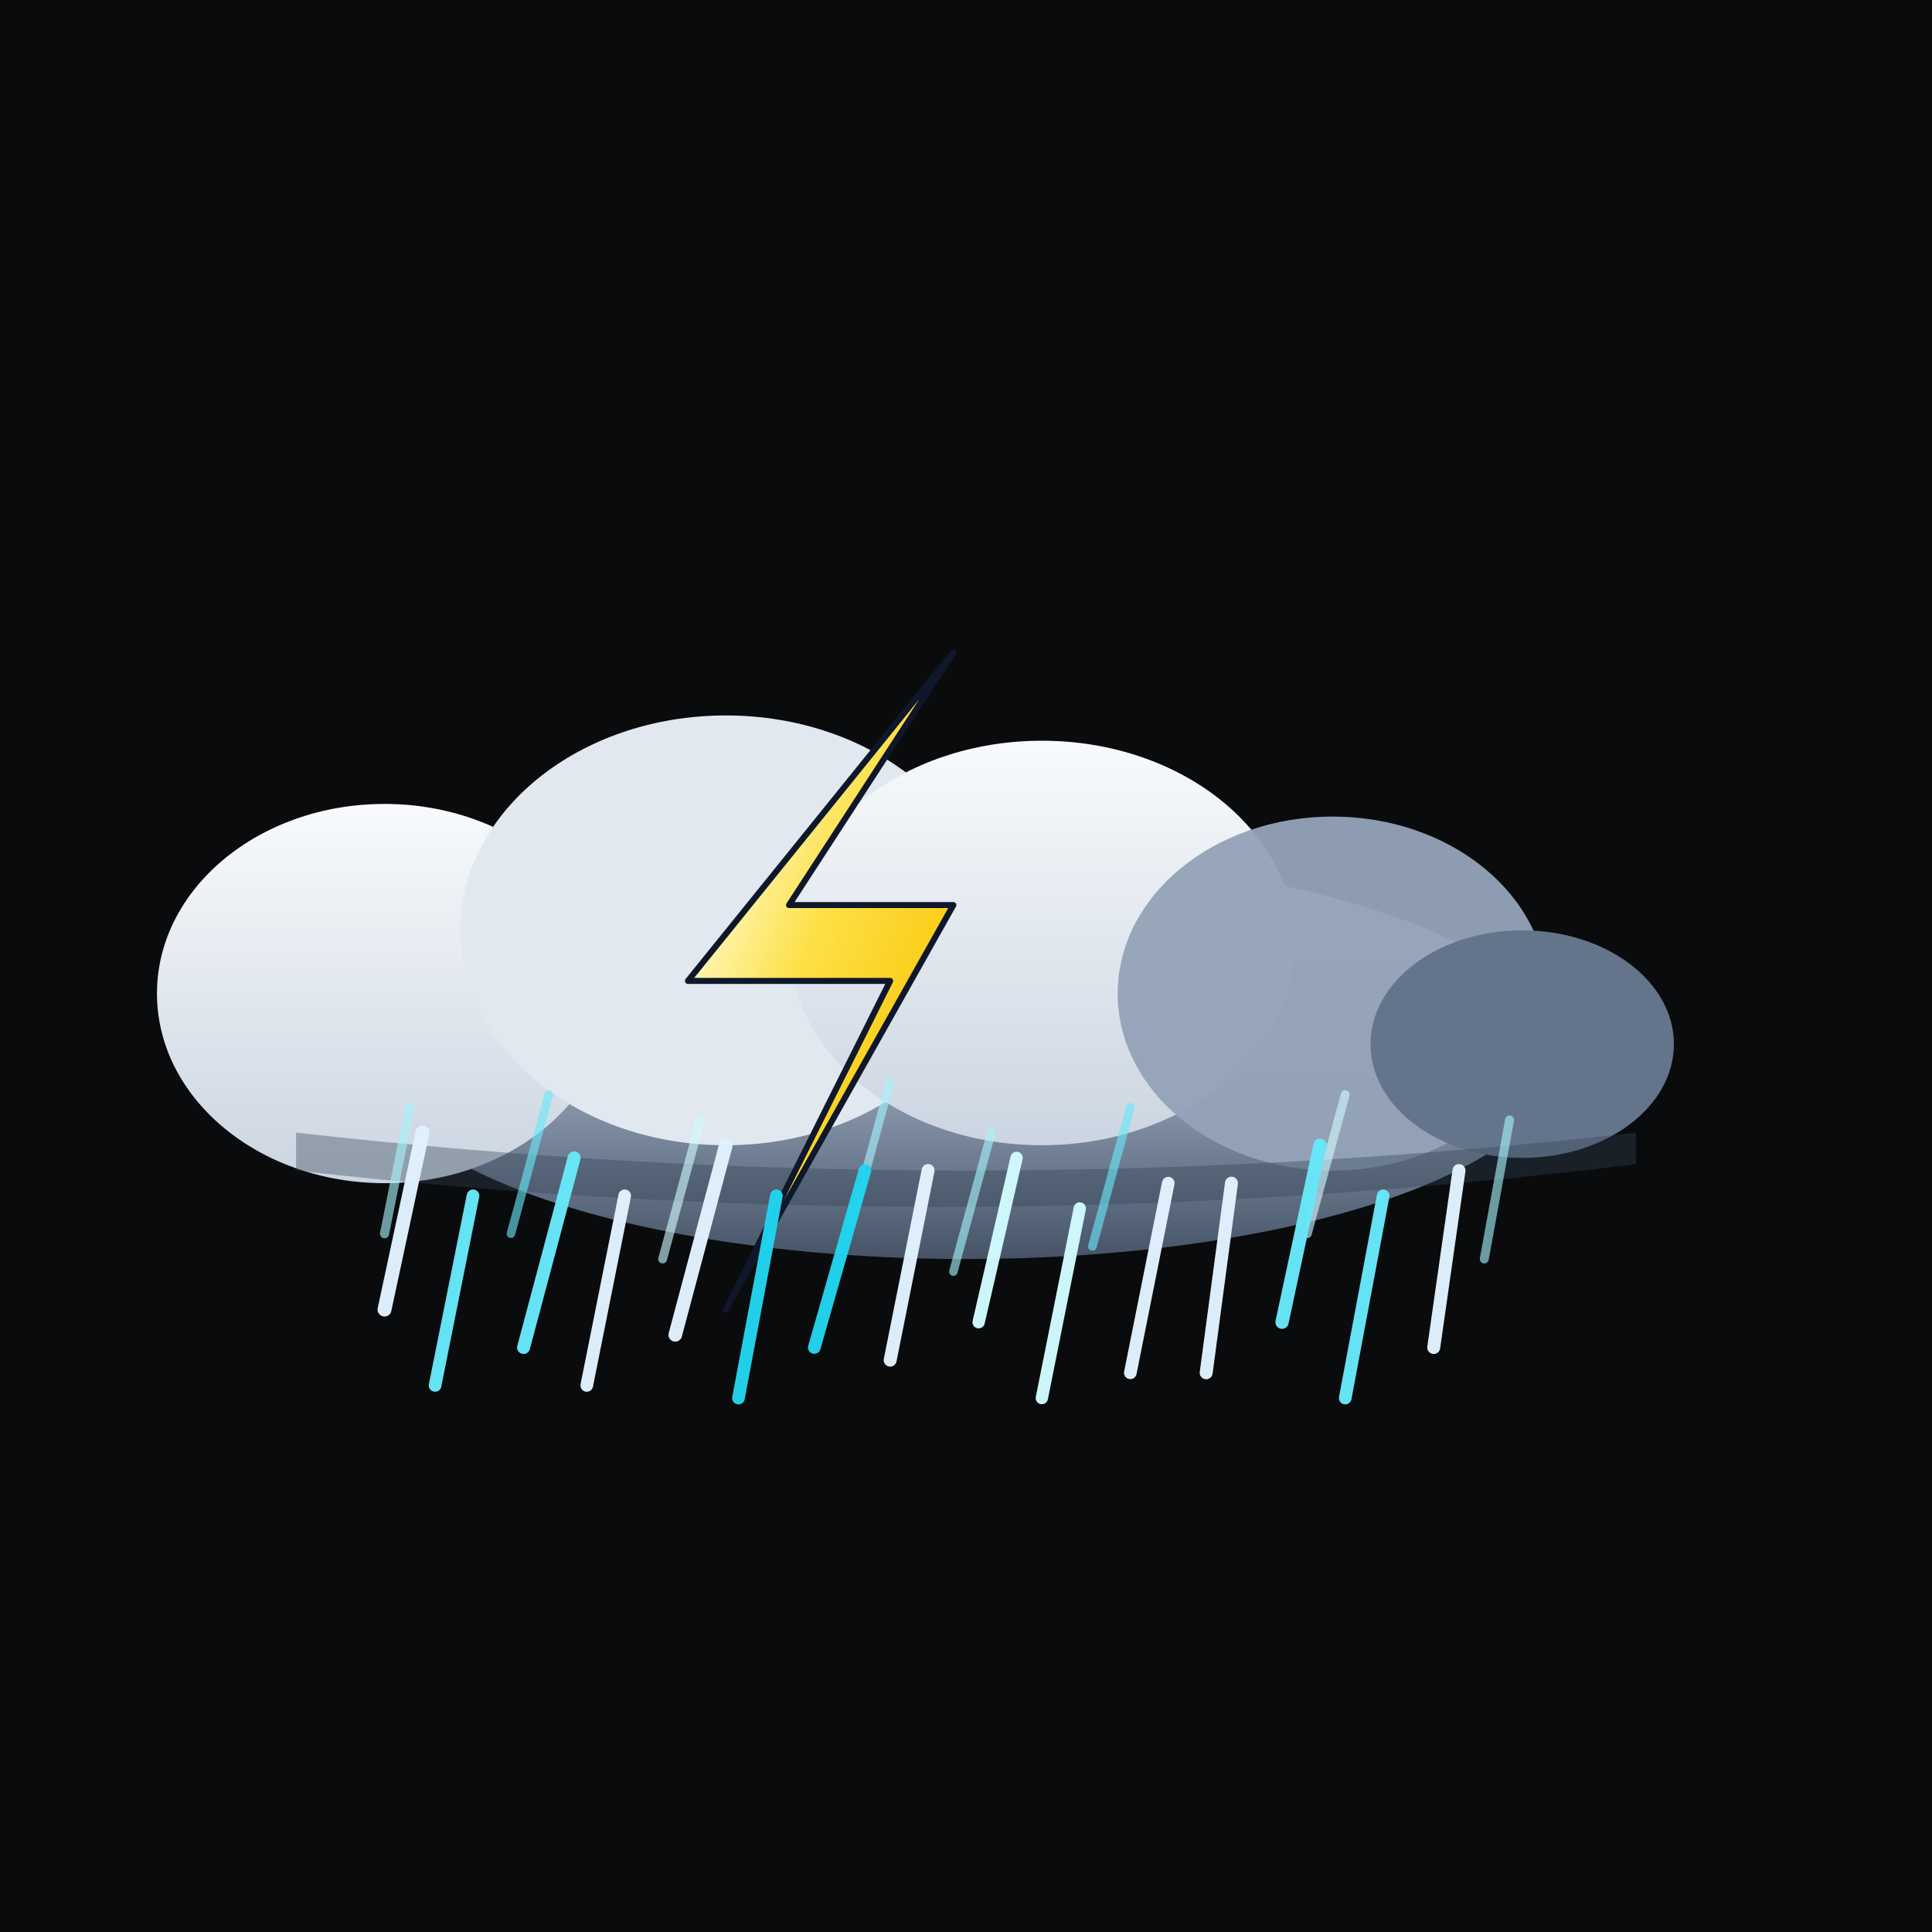
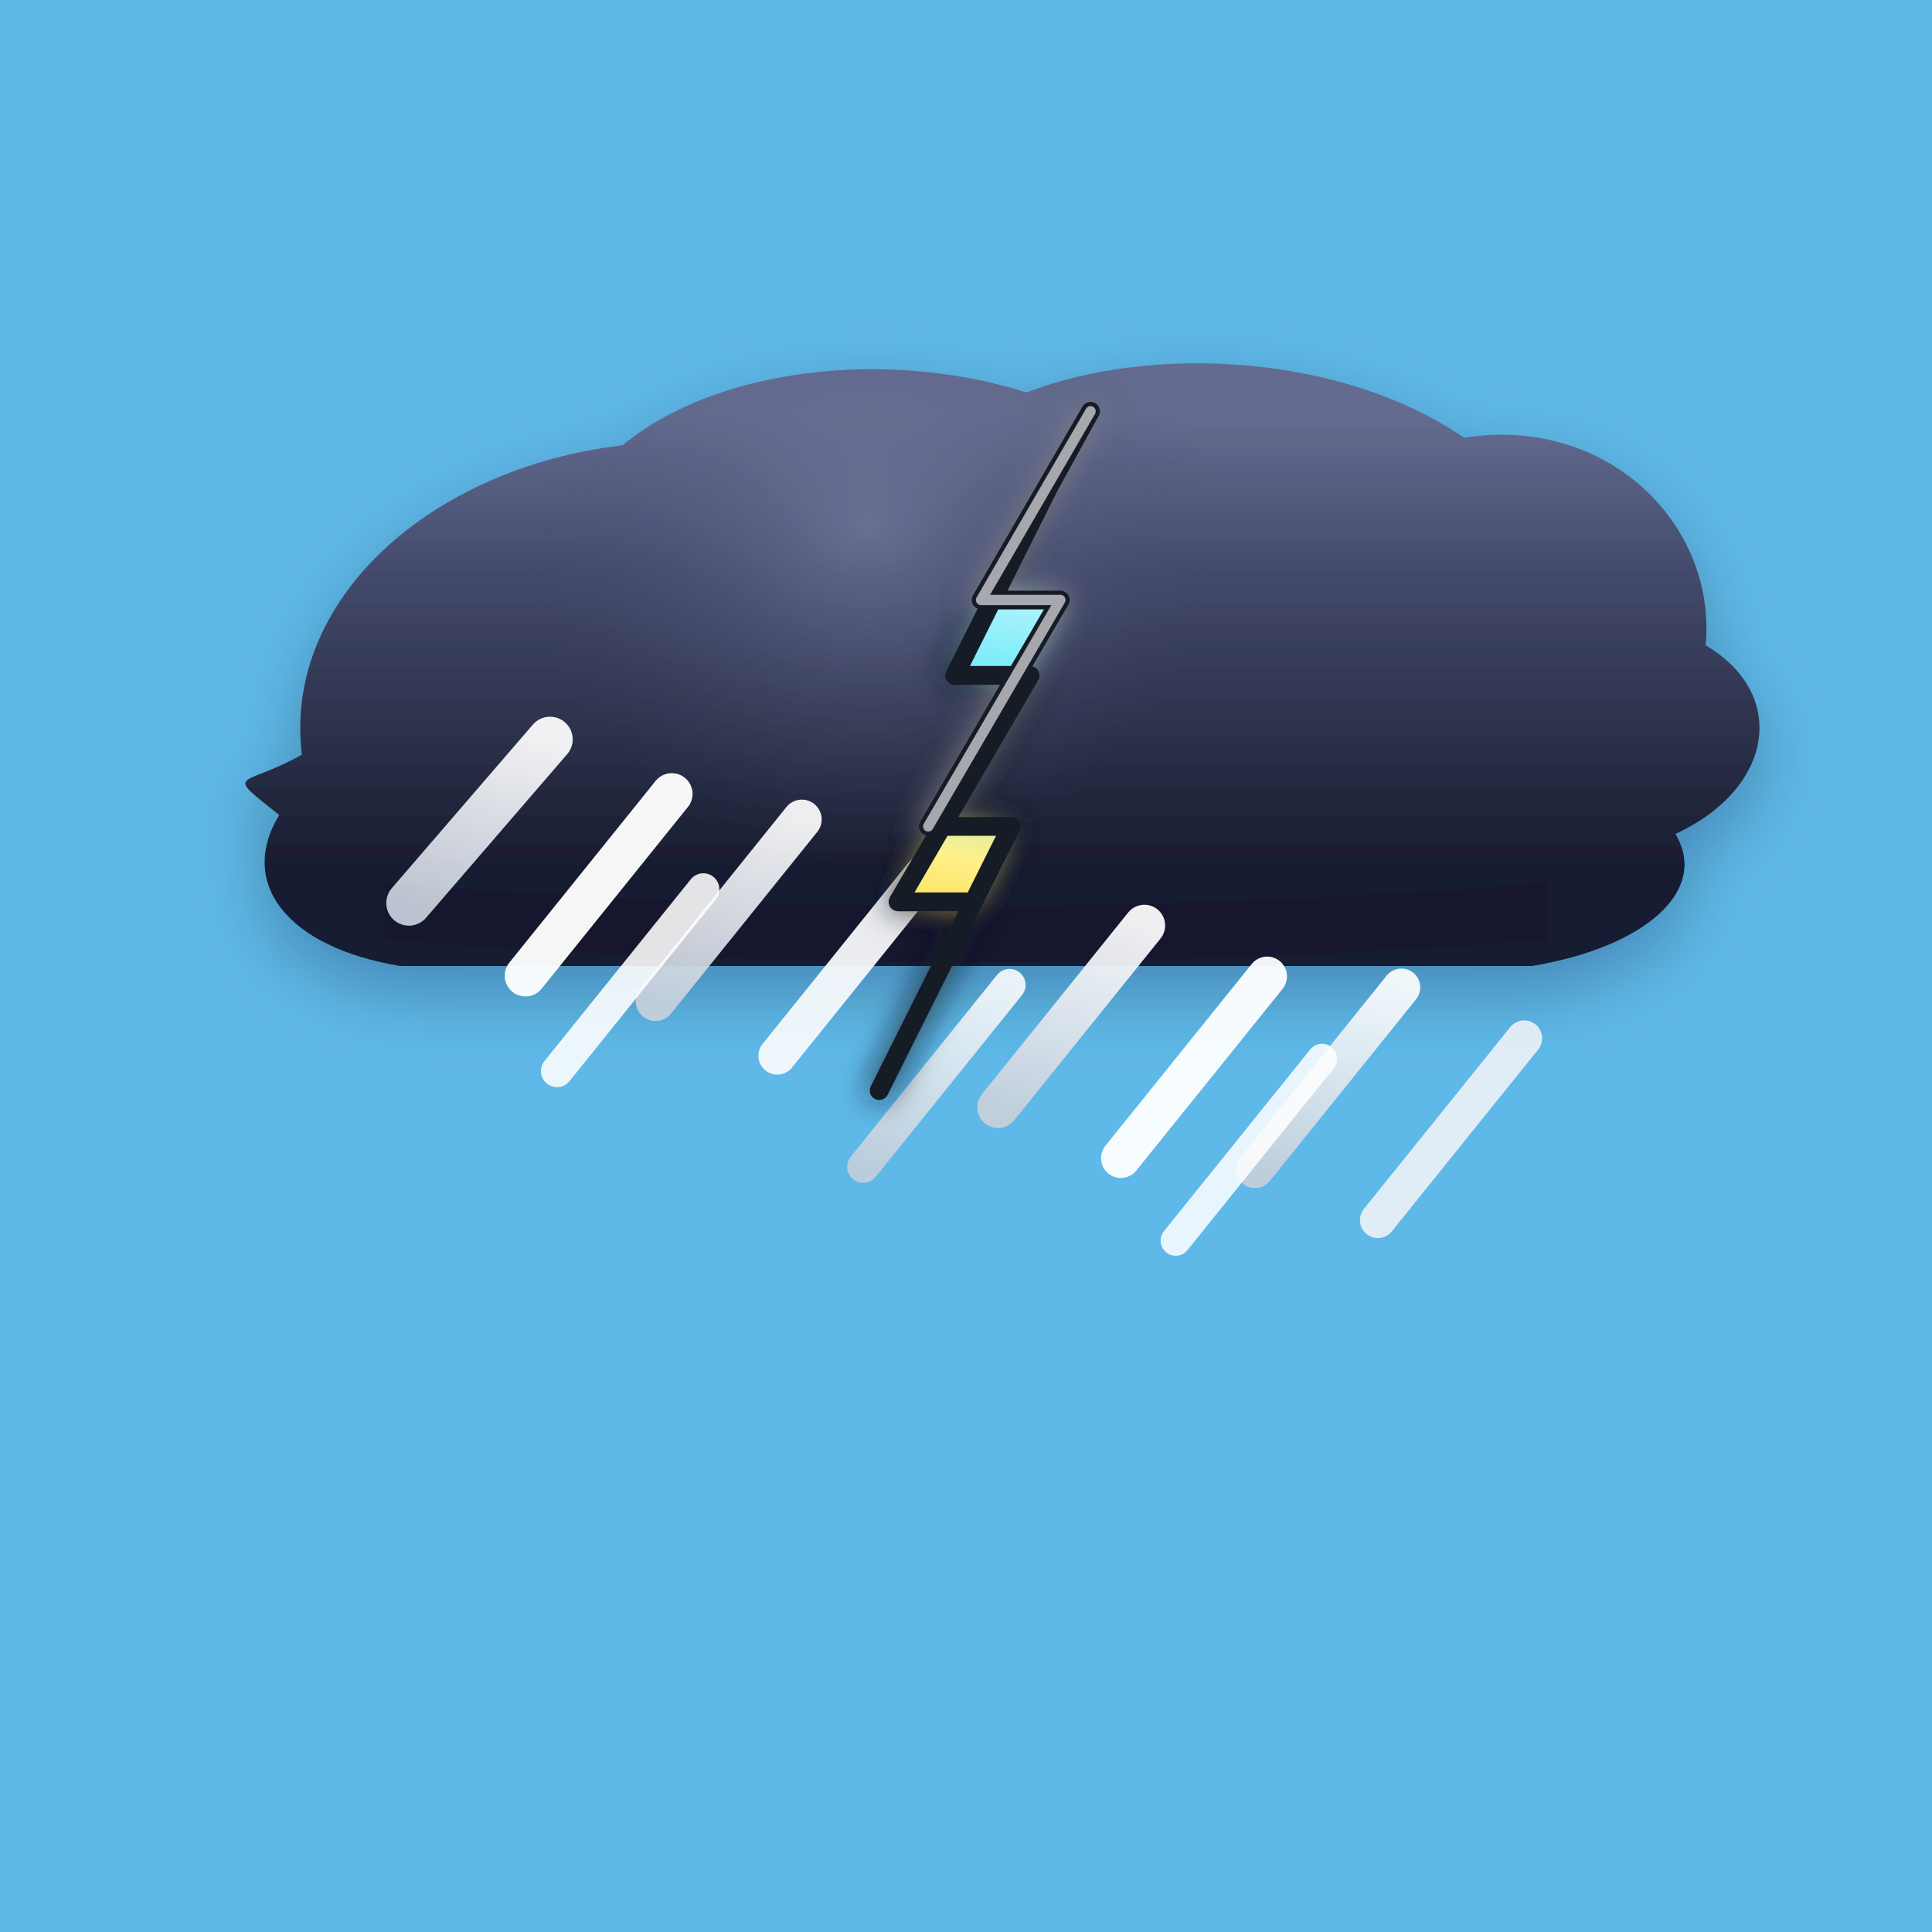
<svg xmlns="http://www.w3.org/2000/svg" width="1024" height="1024" viewBox="0 0 1024 1024">
-   <rect width="1024" height="1024" fill="#0a0b0d" />
  <defs>
-     <linearGradient id="cloud-base" x1="0%" y1="0%" x2="0%" y2="100%">
-       <stop offset="0%" stop-color="#f1f5f9" />
-       <stop offset="55%" stop-color="#94a3b8" />
-       <stop offset="100%" stop-color="#475569" />
+     <linearGradient id="cloud-main" x1="512" y1="220" x2="512" y2="460" gradientUnits="userSpaceOnUse">
+       <stop offset="0%" stop-color="#646C90" />
+       <stop offset="35%" stop-color="#434A6C" />
+       <stop offset="72%" stop-color="#2B3048" />
+       <stop offset="100%" stop-color="#181C30" />
    </linearGradient>
-     <linearGradient id="cloud-top" x1="0%" y1="0%" x2="0%" y2="100%">
-       <stop offset="0%" stop-color="#f8fafc" />
-       <stop offset="100%" stop-color="#cbd5e1" />
+     <radialGradient id="cloud-highlight" cx="460" cy="280" r="180" gradientUnits="userSpaceOnUse">
+       <stop offset="0%" stop-color="#7E86AA" stop-opacity="0.55" />
+       <stop offset="100%" stop-color="#434A6C" stop-opacity="0" />
+     </radialGradient>
+     <linearGradient id="bolt" x1="540" y1="210" x2="470" y2="600" gradientUnits="userSpaceOnUse">
+       <stop offset="0%" stop-color="#FFFFFF" />
+       <stop offset="20%" stop-color="#CFFAFE" />
+       <stop offset="40%" stop-color="#67E8F9" />
+       <stop offset="62%" stop-color="#FEF08A" />
+       <stop offset="82%" stop-color="#FACC15" />
+       <stop offset="100%" stop-color="#EAB308" />
    </linearGradient>
-     <linearGradient id="bolt" x1="0%" y1="0%" x2="100%" y2="100%">
-       <stop offset="0%" stop-color="#ffffff" />
-       <stop offset="22%" stop-color="#fef9c3" />
-       <stop offset="45%" stop-color="#fde047" />
-       <stop offset="72%" stop-color="#facc15" />
-       <stop offset="100%" stop-color="#eab308" />
+     <linearGradient id="bolt-glow" x1="540" y1="210" x2="470" y2="600" gradientUnits="userSpaceOnUse">
+       <stop offset="0%" stop-color="#A5F3FC" />
+       <stop offset="55%" stop-color="#22D3EE" />
+       <stop offset="100%" stop-color="#FDE047" />
    </linearGradient>
+     <linearGradient id="rain" x1="0" y1="0" x2="0" y2="1">
+       <stop offset="0%" stop-color="#FFFFFF" />
+       <stop offset="100%" stop-color="#C8D0DC" />
+     </linearGradient>
+     <filter id="cloud-shadow" x="-18%" y="-18%" width="136%" height="136%">
+       <feDropShadow dx="0" dy="14" stdDeviation="18" flood-color="#0B1220" flood-opacity="0.26" />
+     </filter>
+     <filter id="bolt-glow-filter" x="-50%" y="-50%" width="200%" height="200%">
+       <feGaussianBlur stdDeviation="8" result="blur" />
+       <feMerge>
+         <feMergeNode in="blur" />
+         <feMergeNode in="SourceGraphic" />
+       </feMerge>
+     </filter>
  </defs>
-   <g transform="translate(512 540) scale(3.35) translate(-150 -72)">
-     <g>
-       <ellipse cx="150" cy="78" rx="94" ry="32" fill="url(#cloud-base)" opacity="0.98" />
-       <ellipse cx="58" cy="68" rx="36" ry="30" fill="url(#cloud-top)" />
-       <ellipse cx="112" cy="58" rx="42" ry="34" fill="#e2e8f0" />
-       <ellipse cx="162" cy="60" rx="40" ry="32" fill="url(#cloud-top)" />
-       <ellipse cx="208" cy="68" rx="34" ry="28" fill="#94a3b8" opacity="0.95" />
-       <ellipse cx="238" cy="76" rx="24" ry="18" fill="#64748b" />
-       <path d="M 44 90 Q 150 102 256 90 L 256 95 Q 150 108 44 96 Z" fill="#334155" opacity="0.38" />
-     </g>
-     <path d="M 148 14 L 122 54 L 148 54 L 112 118 L 138 66 L 106 66 L 148 14 Z" fill="#fde047" opacity="0.45" />
-     <path d="M 148 14 L 122 54 L 148 54 L 112 118 L 138 66 L 106 66 L 148 14 Z" fill="url(#bolt)" stroke="#0f172a" stroke-width="0.95" stroke-linejoin="round" />
-     <g opacity="0.62">
-       <line x1="62" y1="86" x2="58" y2="106" stroke="#a5f3fc" stroke-width="1.45" stroke-linecap="round" />
-       <line x1="84" y1="84" x2="78" y2="106" stroke="#67e8f9" stroke-width="1.35" stroke-linecap="round" />
-       <line x1="108" y1="88" x2="102" y2="110" stroke="#cffafe" stroke-width="1.4" stroke-linecap="round" />
-       <line x1="138" y1="82" x2="132" y2="104" stroke="#a5f3fc" stroke-width="1.32" stroke-linecap="round" />
-       <line x1="176" y1="86" x2="170" y2="108" stroke="#67e8f9" stroke-width="1.38" stroke-linecap="round" />
-       <line x1="210" y1="84" x2="204" y2="106" stroke="#cffafe" stroke-width="1.4" stroke-linecap="round" />
-       <line x1="236" y1="88" x2="232" y2="110" stroke="#a5f3fc" stroke-width="1.42" stroke-linecap="round" />
-       <line x1="154" y1="90" x2="148" y2="112" stroke="#a5f3fc" stroke-width="1.35" stroke-linecap="round" />
-     </g>
-     <g opacity="0.98">
-       <line x1="64" y1="90" x2="58" y2="118" stroke="#e0f2fe" stroke-width="2.2" stroke-linecap="round" />
-       <line x1="88" y1="94" x2="80" y2="124" stroke="#67e8f9" stroke-width="2.05" stroke-linecap="round" />
-       <line x1="112" y1="92" x2="104" y2="122" stroke="#e0f2fe" stroke-width="2.15" stroke-linecap="round" />
-       <line x1="134" y1="96" x2="126" y2="124" stroke="#22d3ee" stroke-width="2" stroke-linecap="round" />
-       <line x1="158" y1="94" x2="152" y2="120" stroke="#cffafe" stroke-width="1.95" stroke-linecap="round" />
-       <line x1="182" y1="98" x2="176" y2="128" stroke="#e0f2fe" stroke-width="2" stroke-linecap="round" />
-       <line x1="206" y1="92" x2="200" y2="120" stroke="#67e8f9" stroke-width="2.1" stroke-linecap="round" />
-       <line x1="228" y1="96" x2="224" y2="124" stroke="#e0f2fe" stroke-width="2.05" stroke-linecap="round" />
-       <line x1="72" y1="100" x2="66" y2="130" stroke="#67e8f9" stroke-width="2" stroke-linecap="round" />
-       <line x1="96" y1="100" x2="90" y2="130" stroke="#e0f2fe" stroke-width="2" stroke-linecap="round" />
-       <line x1="120" y1="100" x2="114" y2="132" stroke="#22d3ee" stroke-width="2" stroke-linecap="round" />
-       <line x1="144" y1="96" x2="138" y2="126" stroke="#e0f2fe" stroke-width="2.05" stroke-linecap="round" />
-       <line x1="168" y1="102" x2="162" y2="132" stroke="#cffafe" stroke-width="1.95" stroke-linecap="round" />
-       <line x1="192" y1="98" x2="188" y2="128" stroke="#e0f2fe" stroke-width="2.05" stroke-linecap="round" />
-       <line x1="216" y1="100" x2="210" y2="132" stroke="#67e8f9" stroke-width="2" stroke-linecap="round" />
-     </g>
+   <rect width="1024" height="1024" fill="#5EB8E8" />
+   <g filter="url(#cloud-shadow)">
+     <path d="M 160 400          C 150 318 228 248 330 236          C 378 196 468 184 544 208          C 612 182 712 188 776 232          C 852 220 910 278 904 342          C 948 368 940 418 888 442          C 906 472 872 502 812 512          H 212          C 152 502 126 468 148 432          C 118 408 128 418 160 400 Z" fill="url(#cloud-main)" />
+     <path d="M 160 400          C 150 318 228 248 330 236          C 378 196 468 184 544 208          C 612 182 712 188 776 232          C 852 220 910 278 904 342          C 948 368 940 418 888 442          C 906 472 872 502 812 512          H 212          C 152 502 126 468 148 432          C 118 408 128 418 160 400 Z" fill="url(#cloud-highlight)" />
+     <path d="M 204 468 Q 512 492 820 468 L 820 498 Q 512 522 204 498 Z" fill="#12162A" opacity="0.55" />
+   </g>
+   <g stroke-linecap="round" transform="translate(512 530) rotate(16) translate(-512 -530)">
+     <line x1="262" y1="458" x2="214" y2="562" stroke="url(#rain)" stroke-width="24" opacity="0.93" />
+     <line x1="332" y1="468" x2="284" y2="582" stroke="#FFFFFF" stroke-width="22" opacity="0.96" />
+     <line x1="402" y1="462" x2="354" y2="576" stroke="url(#rain)" stroke-width="21" opacity="0.92" />
+     <line x1="472" y1="472" x2="424" y2="586" stroke="#F8FAFC" stroke-width="20" opacity="0.94" />
+     <line x1="592" y1="466" x2="544" y2="580" stroke="url(#rain)" stroke-width="22" opacity="0.93" />
+     <line x1="662" y1="474" x2="614" y2="588" stroke="#FFFFFF" stroke-width="21" opacity="0.95" />
+     <line x1="732" y1="460" x2="684" y2="574" stroke="url(#rain)" stroke-width="20" opacity="0.91" />
+     <line x1="802" y1="468" x2="754" y2="582" stroke="#EEF2F7" stroke-width="19" opacity="0.9" />
+     <line x1="362" y1="512" x2="314" y2="626" stroke="#FFFFFF" stroke-width="17" opacity="0.88" />
+     <line x1="532" y1="516" x2="484" y2="630" stroke="url(#rain)" stroke-width="17" opacity="0.87" />
+     <line x1="702" y1="508" x2="654" y2="622" stroke="#FFFFFF" stroke-width="16" opacity="0.86" />
+   </g>
+   <g filter="url(#bolt-glow-filter)">
+     <path d="M 578 218 L 520 318 L 562 318 L 492 438 L 536 438 L 466 578 L 516 478 L 476 478 L 546 358 L 506 358 L 556 258 Z" fill="url(#bolt-glow)" opacity="0.5" />
+     <path d="M 578 218 L 520 318 L 562 318 L 492 438 L 536 438 L 466 578 L 516 478 L 476 478 L 546 358 L 506 358 L 556 258 Z" fill="url(#bolt)" stroke="#171B28" stroke-width="10" stroke-linejoin="round" />
+     <path d="M 578 218 L 520 318 L 562 318 L 492 438" fill="none" stroke="#FFFFFF" stroke-width="5.5" stroke-linecap="round" stroke-linejoin="round" opacity="0.62" />
  </g>
</svg>
